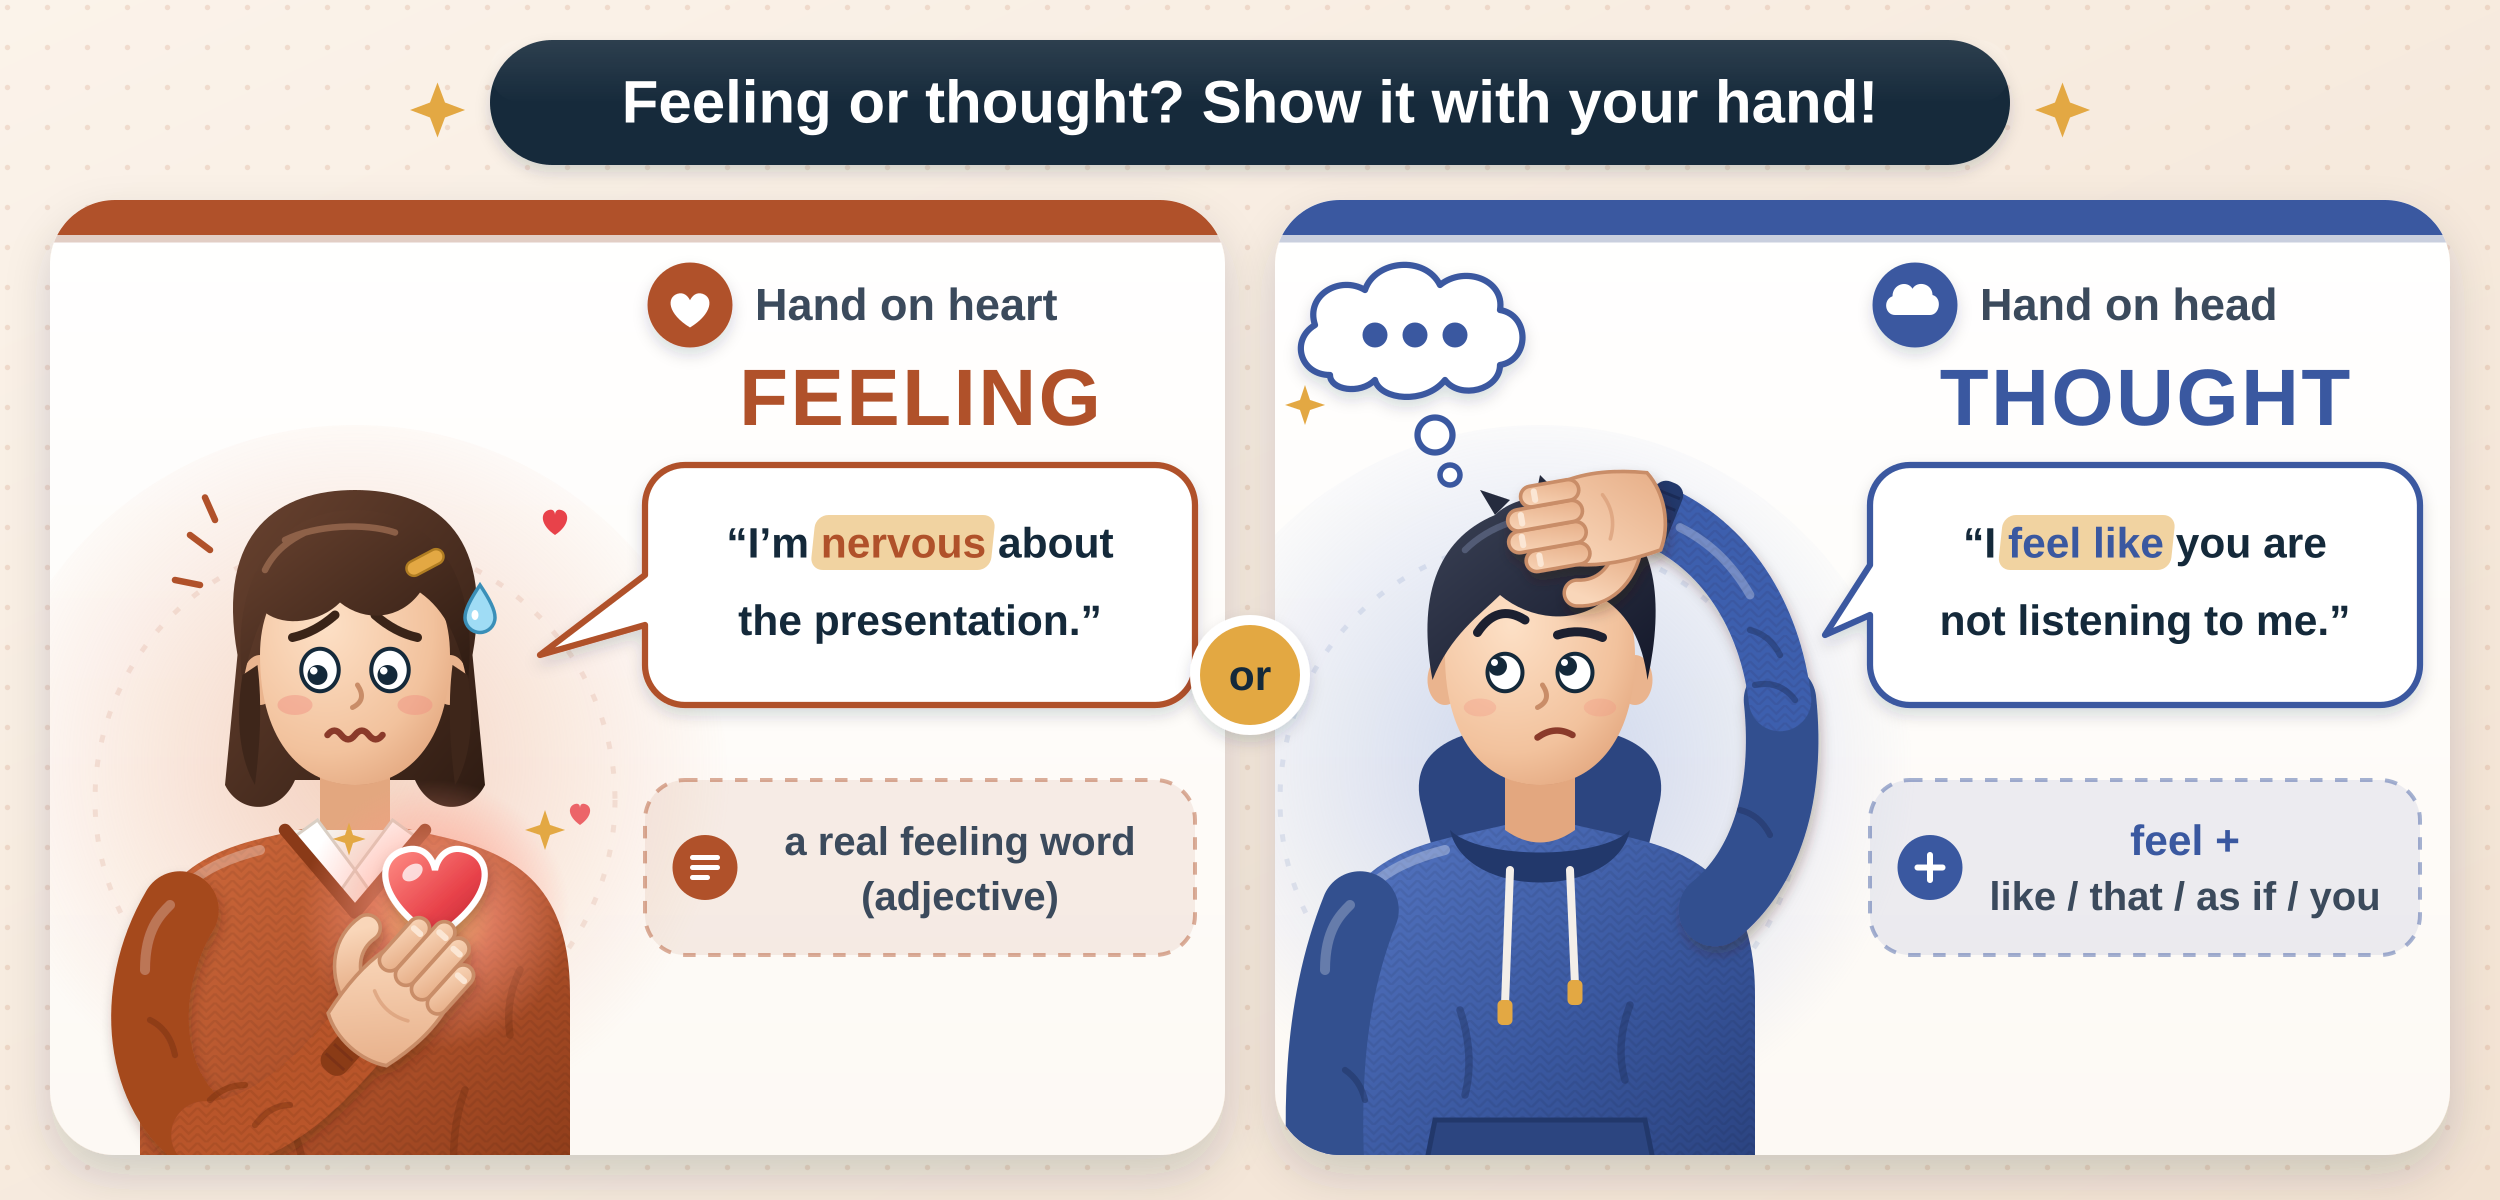
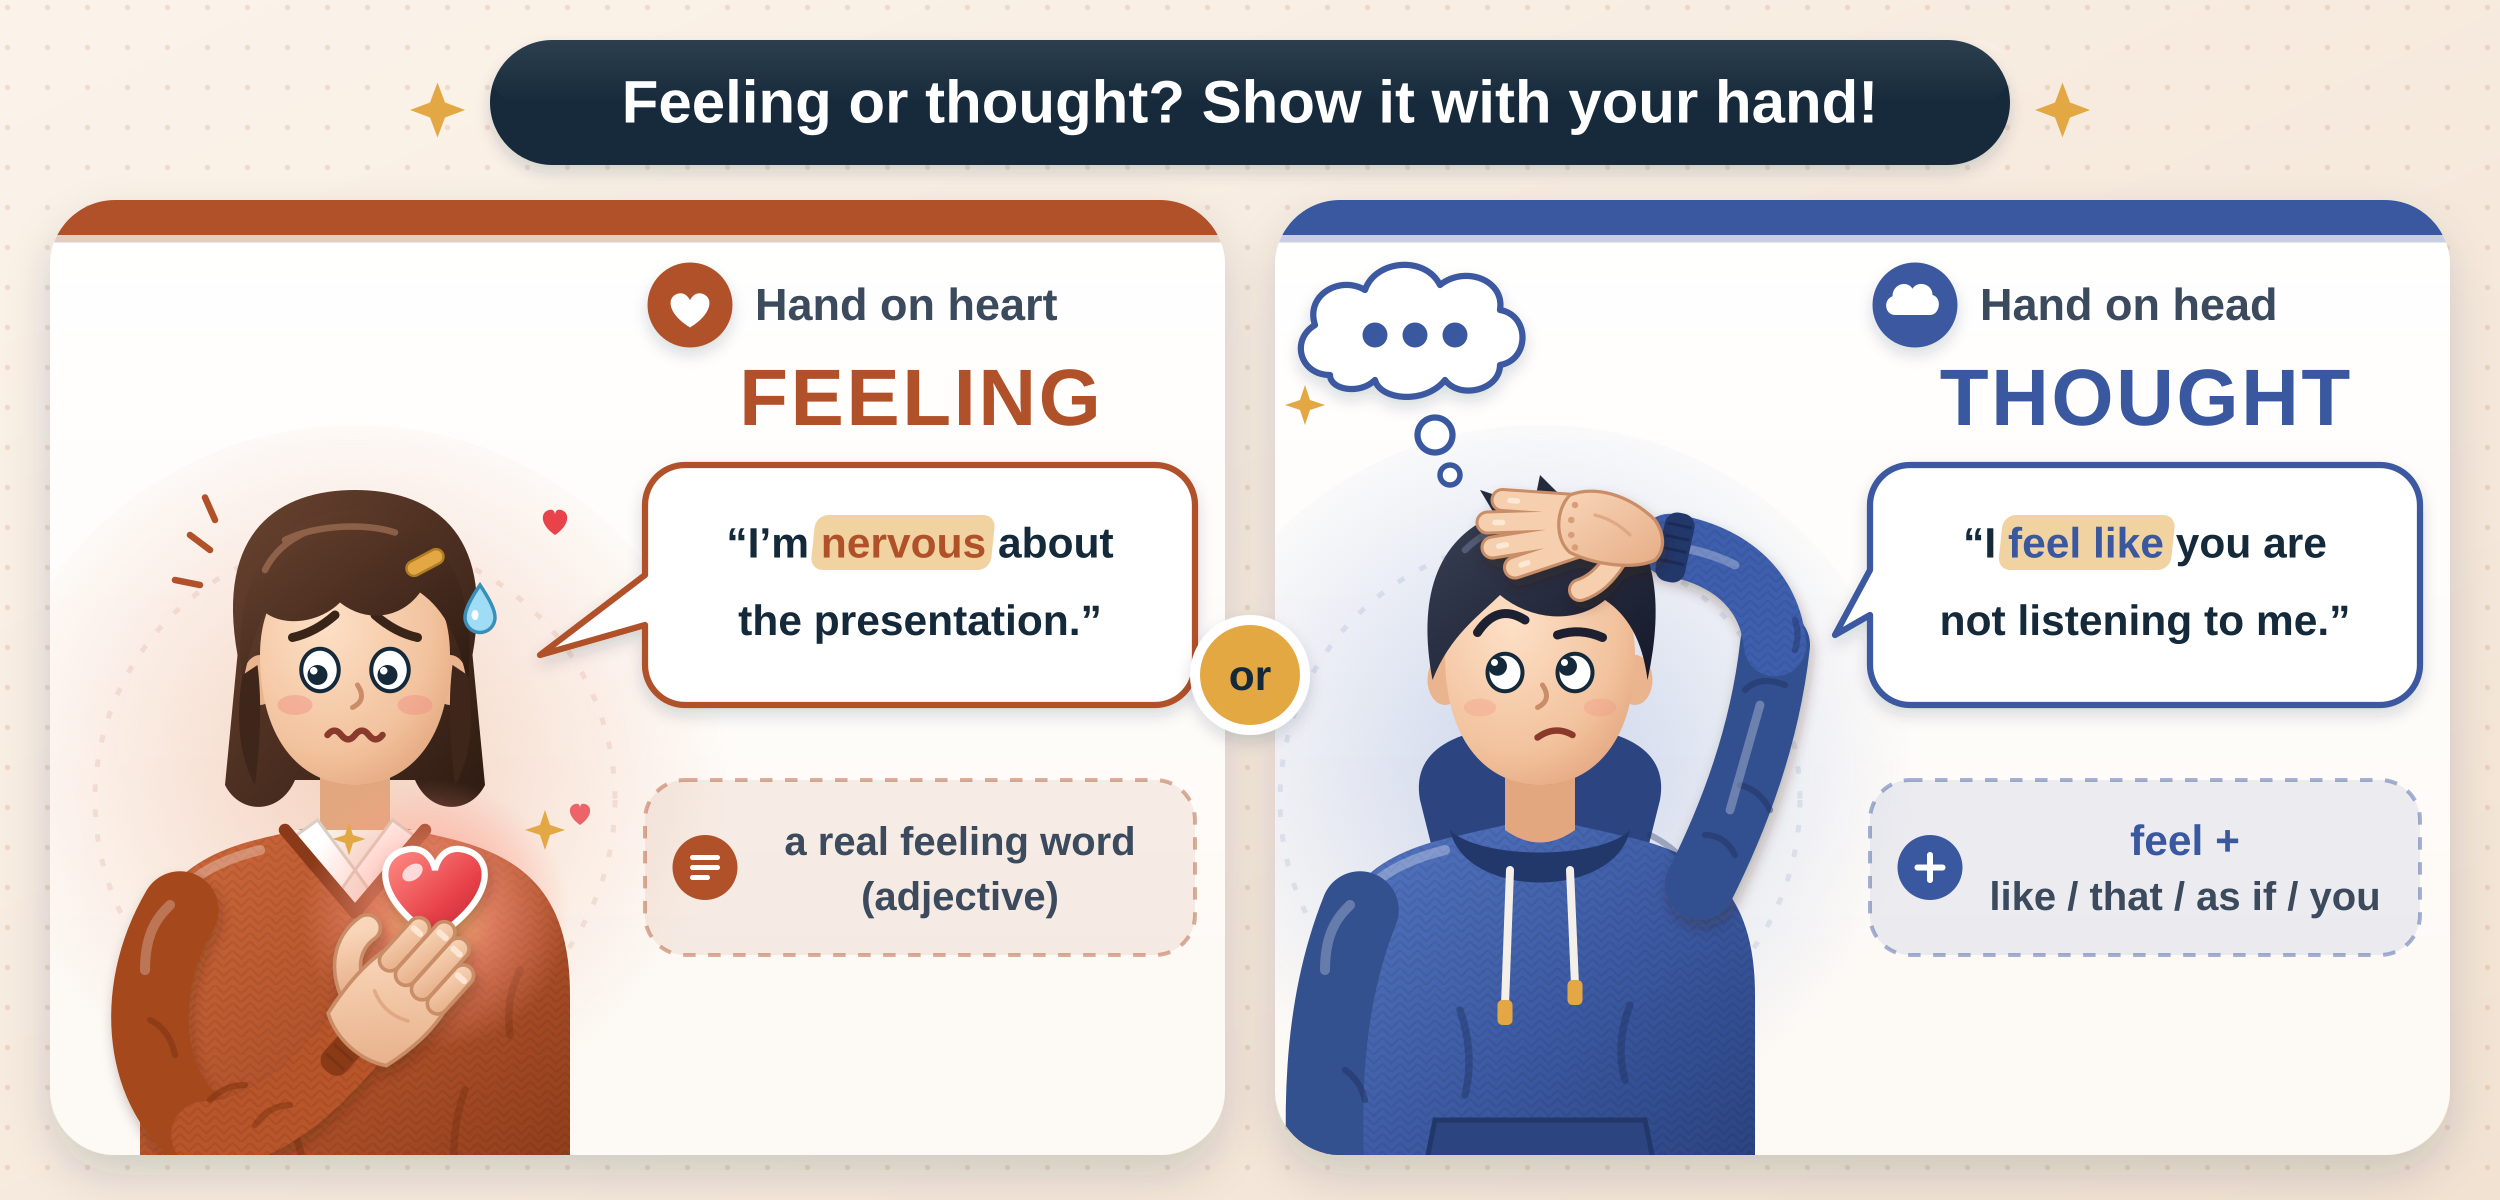
<svg xmlns="http://www.w3.org/2000/svg" viewBox="0 0 1000 480" fill="none" role="img" aria-label="Feeling or thought? Show it with your hand! Two illustrated students in two cards. Left card, Hand on heart = FEELING: a nervous girl with worried eyebrows, a wavy mouth and a sweat drop presses her hand flat on her chest, where a glowing heart shines. Her speech bubble says “I’m nervous about the presentation.” with the word nervous highlighted; the note says a real feeling word (adjective). Right card, Hand on head = THOUGHT: a thinking boy with one raised eyebrow looks up and rests his hand on the top of his head while thought bubbles rise above him. His speech bubble says “I feel like you are not listening to me.” with feel like highlighted; the note says feel + like / that / as if / you.">
  <style>
.w3d1hh-pu{animation:w3d1hh-pu 2.2s ease-in-out infinite;transform-box:fill-box;transform-origin:center}
.w3d1hh-gl{animation:w3d1hh-gl 2.2s ease-in-out infinite;transform-box:fill-box;transform-origin:center}
.w3d1hh-fl{animation:w3d1hh-fl 4.5s ease-in-out infinite;transform-box:fill-box;transform-origin:center}
.w3d1hh-up{animation:w3d1hh-up 3.6s ease-in-out infinite;transform-box:fill-box;transform-origin:center}
.w3d1hh-up2{animation-delay:-1.8s}
.w3d1hh-tw{animation:w3d1hh-tw 2.8s ease-in-out infinite;transform-box:fill-box;transform-origin:center}
.w3d1hh-t2{animation-delay:-.9s}.w3d1hh-t3{animation-delay:-1.8s}
.w3d1hh-bl{animation:w3d1hh-bl 5s infinite;transform-box:fill-box;transform-origin:center}
.w3d1hh-sw{animation:w3d1hh-sw 2.6s ease-in infinite;transform-box:fill-box;transform-origin:center}
.w3d1hh-dt{animation:w3d1hh-dt 1.5s ease-in-out infinite}
.w3d1hh-d2{animation-delay:.25s}.w3d1hh-d3{animation-delay:.5s}
@keyframes w3d1hh-pu{0%,100%{transform:scale(1)}50%{transform:scale(1.1)}}
@keyframes w3d1hh-gl{0%,100%{opacity:.75;transform:scale(.94)}50%{opacity:1;transform:scale(1.06)}}
@keyframes w3d1hh-fl{0%,100%{transform:translateY(0)}50%{transform:translateY(-5px)}}
@keyframes w3d1hh-up{0%{transform:translateY(4px);opacity:.25}50%{opacity:1}100%{transform:translateY(-6px);opacity:.25}}
@keyframes w3d1hh-tw{0%,100%{opacity:.35;transform:scale(.6)}50%{opacity:1;transform:scale(1)}}
@keyframes w3d1hh-bl{0%,93%,100%{transform:scaleY(1)}96%{transform:scaleY(.1)}}
@keyframes w3d1hh-sw{0%,20%{transform:translateY(0);opacity:1}100%{transform:translateY(8px);opacity:.2}}
@keyframes w3d1hh-dt{0%,100%{opacity:.35}50%{opacity:1}}
@media (prefers-reduced-motion: reduce){*{animation:none!important}}
</style>
  <defs>
    <linearGradient id="w3d1hh-bg" x1="0" y1="0" x2="1" y2="1">
      <stop offset="0" stop-color="#fbf3ea" />
      <stop offset="1" stop-color="#f2e2d2" />
    </linearGradient>
    <pattern id="w3d1hh-dots" width="16" height="16" patternUnits="userSpaceOnUse">
      <circle cx="3" cy="3" r="1.1" fill="#b0512a" fill-opacity=".14" />
    </pattern>
    <pattern id="w3d1hh-knit" width="7" height="7" patternUnits="userSpaceOnUse">
      <path d="M0 0l3.5 3.5L7 0M0 3.5L3.5 7 7 3.5" stroke="#000" stroke-opacity=".07" stroke-width="1" />
    </pattern>
    <pattern id="w3d1hh-ln" width="12" height="12" patternUnits="userSpaceOnUse" patternTransform="rotate(35)">
      <path d="M0 0v12" stroke="#fff" stroke-opacity=".5" stroke-width="2" />
    </pattern>
    <linearGradient id="w3d1hh-card" x1="0" y1="0" x2="0" y2="1">
      <stop offset="0" stop-color="#fff" />
      <stop offset="1" stop-color="#fdf9f4" />
    </linearGradient>
    <radialGradient id="w3d1hh-skin" cx=".35" cy=".3" r=".8">
      <stop offset="0" stop-color="#fde0c6" />
      <stop offset=".7" stop-color="#f2c29d" />
      <stop offset="1" stop-color="#e3a77f" />
    </radialGradient>
    <linearGradient id="w3d1hh-skn2" x1="0" y1="0" x2="1" y2="1">
      <stop offset="0" stop-color="#f9d6b9" />
      <stop offset="1" stop-color="#e6ad86" />
    </linearGradient>
    <linearGradient id="w3d1hh-clay" x1="0" y1="0" x2="1" y2="1">
      <stop offset="0" stop-color="#d06a3c" />
      <stop offset=".55" stop-color="#b0512a" />
      <stop offset="1" stop-color="#8a3a18" />
    </linearGradient>
    <linearGradient id="w3d1hh-blue" x1="0" y1="0" x2="1" y2="1">
      <stop offset="0" stop-color="#5677c4" />
      <stop offset=".55" stop-color="#3a58a0" />
      <stop offset="1" stop-color="#283f7a" />
    </linearGradient>
    <linearGradient id="w3d1hh-hairA" x1="0" y1="0" x2="1" y2="1">
      <stop offset="0" stop-color="#6a4330" />
      <stop offset="1" stop-color="#2e1b12" />
    </linearGradient>
    <linearGradient id="w3d1hh-hairB" x1="0" y1="0" x2="1" y2="1">
      <stop offset="0" stop-color="#3b4256" />
      <stop offset="1" stop-color="#14182a" />
    </linearGradient>
    <linearGradient id="w3d1hh-heart" x1="0" y1="0" x2="1" y2="1">
      <stop offset="0" stop-color="#ff8f86" />
      <stop offset=".6" stop-color="#e8424a" />
      <stop offset="1" stop-color="#b8232f" />
    </linearGradient>
    <radialGradient id="w3d1hh-glow">
      <stop offset="0" stop-color="#ffd27a" stop-opacity=".95" />
      <stop offset=".45" stop-color="#ff9a86" stop-opacity=".55" />
      <stop offset="1" stop-color="#ff9a86" stop-opacity="0" />
    </radialGradient>
    <radialGradient id="w3d1hh-blobA" cx=".5" cy=".45">
      <stop offset="0" stop-color="#e9a07c" stop-opacity=".45" />
      <stop offset="1" stop-color="#e9a07c" stop-opacity="0" />
    </radialGradient>
    <radialGradient id="w3d1hh-blobB" cx=".5" cy=".45">
      <stop offset="0" stop-color="#8fa6dc" stop-opacity=".45" />
      <stop offset="1" stop-color="#8fa6dc" stop-opacity="0" />
    </radialGradient>
    <linearGradient id="w3d1hh-shine" x1="0" y1="0" x2="0" y2="1">
      <stop offset="0" stop-color="#fff" stop-opacity=".55" />
      <stop offset="1" stop-color="#fff" stop-opacity="0" />
    </linearGradient>
    <filter id="w3d1hh-sh" x="-10%" y="-10%" width="120%" height="125%">
      <feDropShadow dx="0" dy="8" stdDeviation="9" flood-color="#14293a" flood-opacity=".16" />
    </filter>
    <filter id="w3d1hh-sh2" x="-20%" y="-20%" width="140%" height="160%">
      <feDropShadow dx="0" dy="3" stdDeviation="3" flood-color="#14293a" flood-opacity=".16" />
    </filter>
    <filter id="w3d1hh-sh3" x="-30%" y="-30%" width="160%" height="160%">
      <feDropShadow dx="1" dy="3" stdDeviation="2.5" flood-color="#3a1a0c" flood-opacity=".28" />
    </filter>
    <clipPath id="w3d1hh-cA">
      <rect x="20" y="80" width="470" height="382" rx="26" />
    </clipPath>
    <clipPath id="w3d1hh-cB">
      <rect x="510" y="80" width="470" height="382" rx="26" />
    </clipPath>
    <g id="w3d1hh-hand">
      <path d="M-12 -8C-22 -12-27 -20-25 -29" stroke="#c98d68" stroke-width="10.5" stroke-linecap="round" />
      <path d="M-12 -8C-22 -12-27 -20-25 -29" stroke="url(#w3d1hh-skn2)" stroke-width="8" stroke-linecap="round" />
      <path d="M-15 3C-17 -9-17 -19-15 -27H15C17 -18 16 -8 13 3C5 8-7 8-15 3Z" fill="url(#w3d1hh-skn2)" stroke="#c98d68" stroke-width="1.3" />
      <rect x="-15" y="-45" width="7.6" height="23" rx="3.8" fill="url(#w3d1hh-skn2)" stroke="#c98d68" stroke-width="1.3" />
      <rect x="-7.3" y="-50" width="7.6" height="28" rx="3.8" fill="url(#w3d1hh-skn2)" stroke="#c98d68" stroke-width="1.3" />
      <rect x=".4" y="-49" width="7.6" height="27" rx="3.8" fill="url(#w3d1hh-skn2)" stroke="#c98d68" stroke-width="1.3" />
      <rect x="8.1" y="-43" width="7.4" height="21" rx="3.7" fill="url(#w3d1hh-skn2)" stroke="#c98d68" stroke-width="1.3" />
      <path d="M-12.5 -40h3M-4.8 -45h3M2.9 -44h3M10.4 -38h3" stroke="#fbe6d4" stroke-width="2.2" stroke-linecap="round" />
      <path d="M-8 -14q8 4 16 0" stroke="#d99d77" stroke-width="1.3" stroke-linecap="round" opacity=".7" />
    </g>
  </defs>
  <rect width="1000" height="480" fill="url(#w3d1hh-bg)" />
  <rect width="1000" height="480" fill="url(#w3d1hh-dots)" />
  <g filter="url(#w3d1hh-sh2)">
    <rect x="196" y="16" width="608" height="50" rx="25" fill="#14293a" />
  </g>
  <rect x="196" y="16" width="608" height="25" rx="12.5" fill="url(#w3d1hh-shine)" opacity=".18" />
  <text x="500" y="49" font-family="Manrope, Arial, sans-serif" font-size="24" font-weight="800" fill="#fff" text-anchor="middle">Feeling or thought? Show it with your hand!</text>
  <g class="w3d1hh-tw">
    <path d="M172 41l3 -8 3 8 8 3 -8 3 -3 8 -3 -8 -8 -3z" fill="#e3a843" />
  </g>
  <g class="w3d1hh-tw w3d1hh-t2">
    <path d="M822 41l3 -8 3 8 8 3 -8 3 -3 8 -3 -8 -8 -3z" fill="#e3a843" />
  </g>
  <g filter="url(#w3d1hh-sh)">
    <rect x="20" y="80" width="470" height="382" rx="26" fill="url(#w3d1hh-card)" />
  </g>
  <g clip-path="url(#w3d1hh-cA)">
    <rect x="20" y="80" width="470" height="14" fill="#b0512a" />
    <rect x="20" y="94" width="470" height="3" fill="#8a3a18" opacity=".25" />
    <circle cx="142" cy="320" r="150" fill="url(#w3d1hh-blobA)" />
    <circle cx="142" cy="320" r="104" stroke="#b0512a" stroke-opacity=".12" stroke-width="2" stroke-dasharray="3 7" />
    <g transform="translate(142 268)">
      <path d="M-47 -6C-56 -56-30 -72 0 -72C30 -72 56 -56 47 -6L52 46C46 58 30 58 24 44H-24C-30 58-46 58-52 46Z" fill="url(#w3d1hh-hairA)" />
      <path d="M-86 220V130C-86 88-66 74-36 67L-14 62H14L36 67C66 74 86 88 86 130V220Z" fill="url(#w3d1hh-clay)" />
      <path d="M-86 220V130C-86 88-66 74-36 67L-14 62H14L36 67C66 74 86 88 86 130V220Z" fill="url(#w3d1hh-knit)" />
      <path d="M-80 112C-78 90-62 78-38 72" stroke="#fff" stroke-opacity=".3" stroke-width="4" stroke-linecap="round" />
      <path d="M44 168q-8 22-2 50M-24 186q5 12 3 30M66 120q-6 12-4 26" stroke="#6e2c10" stroke-opacity=".35" stroke-width="3" stroke-linecap="round" />
      <path d="M-14 28V64Q0 74 14 64V28Z" fill="#e3a77f" />
      <ellipse cx="0" cy="40" rx="15" ry="6" fill="#cf916b" />
      <path d="M-26 64L0 94L26 64Z" fill="#f6f1ea" />
      <path d="M-15 60L0 80L-7 90L-26 68Z" fill="#fff" stroke="#d9cfc4" stroke-width="1.2" />
      <path d="M15 60L0 80L7 90L26 68Z" fill="#fff" stroke="#d9cfc4" stroke-width="1.2" />
      <path d="M-28 64L0 97L28 64" stroke="#8a3a18" stroke-width="5" stroke-linejoin="round" stroke-linecap="round" />
      <circle class="w3d1hh-gl" cx="32" cy="98" r="54" fill="url(#w3d1hh-glow)" />
      <g class="w3d1hh-tw">
        <path d="M74 62l2 -6 2 6 6 2 -6 2 -2 6 -2 -6 -6 -2z" fill="#e3a843" />
      </g>
      <g class="w3d1hh-tw w3d1hh-t3">
        <path d="M-4 66l1.6 -5 1.6 5 5 1.6 -5 1.6 -1.6 5 -1.6 -5 -5 -1.6z" fill="#e3a843" />
      </g>
      <g class="w3d1hh-pu">
        <g transform="translate(32 92)" filter="url(#w3d1hh-sh3)">
          <path d="M0 15C-24 0-24 -17-12 -20C-5 -22-1 -17 0 -12C1 -17 5 -22 12 -20C24 -17 24 0 0 15Z" fill="url(#w3d1hh-heart)" stroke="#fff" stroke-width="2.5" />
          <ellipse cx="-9" cy="-11" rx="4.5" ry="3" transform="rotate(-35 -9 -11)" fill="#fff" opacity=".75" />
        </g>
      </g>
      <g filter="url(#w3d1hh-sh3)">
        <path d="M-70 96C-90 130-84 170-60 186" stroke="#a5481f" stroke-width="31" stroke-linecap="round" />
        <path d="M-60 186C-36 186-16 166-2 150" stroke="#b9552a" stroke-width="27" stroke-linecap="round" />
        <path d="M-60 186C-36 186-16 166-2 150" stroke="url(#w3d1hh-knit)" stroke-width="27" stroke-linecap="round" />
        <path d="M-82 140q8 4 10 14M-58 172q6 -6 14 -6M-40 182q6 -8 14 -8" stroke="#6e2c10" stroke-opacity=".4" stroke-width="2.5" stroke-linecap="round" />
        <path d="M-84 120C-84 104-78 98-74 94" stroke="#fff" stroke-opacity=".25" stroke-width="4" stroke-linecap="round" />
        <g transform="translate(-2 150) rotate(-48)">
          <rect x="-14" y="-6" width="28" height="12" rx="5" fill="#8a3a18" />
          <path d="M-9 -5v10M-4 -5v10M1 -5v10M6 -5v10" stroke="#6e2c10" stroke-opacity=".5" stroke-width="1.2" />
        </g>
        <use href="#w3d1hh-hand" transform="translate(4 146) rotate(42) scale(1.12)" />
      </g>
      <ellipse cx="-38" cy="4" rx="7" ry="10" fill="#eab48e" />
      <ellipse cx="38" cy="4" rx="7" ry="10" fill="#eab48e" />
      <path d="M-38 -6C-38 30-20 46 0 46C20 46 38 30 38 -6C38 -34 20 -46 0 -46C-20 -46-38 -34-38 -6Z" fill="url(#w3d1hh-skin)" />
      <ellipse cx="-24" cy="14" rx="7" ry="4" fill="#f08f80" opacity=".45" />
      <ellipse cx="24" cy="14" rx="7" ry="4" fill="#f08f80" opacity=".45" />
      <g class="w3d1hh-bl">
        <ellipse cx="-14" cy="0" rx="7.5" ry="8.5" fill="#fff" stroke="#14293a" stroke-width="1.6" />
        <ellipse cx="14" cy="0" rx="7.5" ry="8.5" fill="#fff" stroke="#14293a" stroke-width="1.6" />
        <circle cx="-15" cy="2" r="4" fill="#14293a" />
        <circle cx="13" cy="2" r="4" fill="#14293a" />
        <circle cx="-16.5" cy=".3" r="1.5" fill="#fff" />
        <circle cx="11.5" cy=".3" r="1.5" fill="#fff" />
      </g>
      <path d="M-25 -13Q-16 -15-8 -22M25 -13Q16 -15 8 -22" stroke="#3a2418" stroke-width="3.6" stroke-linecap="round" />
      <path d="M1 6q4 6-2 9" stroke="#c98d68" stroke-width="2" stroke-linecap="round" />
      <path d="M-11 26q2.75 -3.5 5.5 0t5.5 0 5.5 0 5.5 0" stroke="#8a3a2a" stroke-width="2.6" stroke-linecap="round" stroke-linejoin="round" />
      <path d="M-45 6C-51 -44-26 -64 0 -64C26 -64 51 -44 45 6C42 -12 36 -24 26 -31C18 -20 4 -19-6 -27C-14 -19-28 -17-36 -23C-40 -15-43 -5-45 6Z" fill="url(#w3d1hh-hairA)" />
      <path d="M-45 2C-48 20-46 36-40 46C-38 30-37 14-39 -2ZM45 2C48 20 46 36 40 46C38 30 37 14 39 -2Z" fill="#3e261a" />
      <path d="M-28 -52C-16 -58 4 -59 16 -55M-36 -40C-32 -48-26 -52-20 -55" stroke="#9a6a50" stroke-width="2.6" stroke-linecap="round" opacity=".8" />
      <rect x="20" y="-46" width="16" height="6" rx="3" transform="rotate(-28 28 -43)" fill="#e3a843" stroke="#b07d22" stroke-width="1" />
      <g class="w3d1hh-sw">
        <path d="M50 -34C54 -28 56 -24 56 -21A6 6 0 0 1 44 -21C44 -24 46 -28 50 -34Z" fill="#9fdcf5" stroke="#3a8fb8" stroke-width="1.4" />
        <ellipse cx="48" cy="-22" rx="1.4" ry="2" fill="#fff" />
      </g>
      <path d="M-58 -48l-8 -6M-62 -34l-10 -2M-56 -60l-4 -9" stroke="#b0512a" stroke-width="2.6" stroke-linecap="round" />
    </g>
    <g class="w3d1hh-up">
      <path d="M222 214c-6 -4-6 -9-2.5 -10 2 -.6 2.5 1 2.5 2 0 -1 .5 -2.6 2.5 -2 3.5 1 3.5 6-2.5 10z" fill="#e8424a" />
    </g>
    <g class="w3d1hh-up w3d1hh-up2">
      <path d="M232 330c-5 -3.5-5 -7.5-2 -8.4 1.7 -.5 2 .8 2 1.6 0 -.8.3 -2.1 2 -1.6 3 .9 3 4.9-2 8.4z" fill="#e8424a" opacity=".8" />
    </g>
  </g>
  <g filter="url(#w3d1hh-sh2)">
    <circle cx="276" cy="122" r="17" fill="#b0512a" />
  </g>
  <path d="M276 131c-9 -5.5-9.5 -12-5 -13.5 2.6 -.8 4.2 1 5 2.6.8 -1.6 2.4 -3.4 5 -2.6 4.5 1.5 4 8-5 13.5z" fill="#fff" />
  <text x="302" y="128" font-family="Manrope, Arial, sans-serif" font-size="18" font-weight="800" fill="#3b4a5c">Hand on heart</text>
  <text x="368" y="170" font-family="Manrope, Arial, sans-serif" font-size="32" font-weight="800" fill="#b0512a" text-anchor="middle" letter-spacing="1">FEELING</text>
  <g filter="url(#w3d1hh-sh2)">
    <path d="M274 186H462A16 16 0 0 1 478 202V266A16 16 0 0 1 462 282H274A16 16 0 0 1 258 266V250L216 262L258 230V202A16 16 0 0 1 274 186Z" fill="#fff" stroke="#b0512a" stroke-width="2.5" stroke-linejoin="round" />
  </g>
  <rect x="348" y="206" width="72" height="22" rx="5" fill="#e3a843" opacity=".5" transform="skewX(-6)" data-m="hlA" />
  <text x="368" y="223" font-family="Manrope, Arial, sans-serif" font-size="17" font-weight="800" fill="#14293a" text-anchor="middle">“I’m <tspan fill="#b0512a" font-weight="900" data-m="nerv">nervous</tspan> about</text>
  <text x="368" y="254" font-family="Manrope, Arial, sans-serif" font-size="17" font-weight="800" fill="#14293a" text-anchor="middle">the presentation.”</text>
  <rect x="258" y="312" width="220" height="70" rx="16" fill="#b0512a" fill-opacity=".09" stroke="#b0512a" stroke-opacity=".45" stroke-width="1.6" stroke-dasharray="5 5" />
  <g transform="translate(282 347)">
    <circle r="13" fill="#b0512a" />
    <path d="M-5 -4h10M-5 0h10M-5 4h6" stroke="#fff" stroke-width="2" stroke-linecap="round" />
  </g>
  <text x="384" y="342" font-family="Manrope, Arial, sans-serif" font-size="16" font-weight="700" fill="#3b4a5c" text-anchor="middle">a real feeling word</text>
  <text x="384" y="364" font-family="Manrope, Arial, sans-serif" font-size="16" font-weight="700" fill="#3b4a5c" text-anchor="middle">(adjective)</text>
  <g filter="url(#w3d1hh-sh)">
    <rect x="510" y="80" width="470" height="382" rx="26" fill="url(#w3d1hh-card)" />
  </g>
  <g clip-path="url(#w3d1hh-cB)">
    <rect x="510" y="80" width="470" height="14" fill="#3a58a0" />
    <rect x="510" y="94" width="470" height="3" fill="#283f7a" opacity=".25" />
    <circle cx="616" cy="320" r="150" fill="url(#w3d1hh-blobB)" />
    <circle cx="616" cy="320" r="104" stroke="#3a58a0" stroke-opacity=".12" stroke-width="2" stroke-dasharray="3 7" />
    <g class="w3d1hh-fl">
      <g transform="translate(4 24)">
        <g filter="url(#w3d1hh-sh2)">
          <path d="M528 126C516 126 512 112 522 106C518 94 532 86 542 92C546 80 566 78 572 90C582 82 598 88 596 100C608 102 608 120 596 122C596 132 580 136 574 128C566 138 548 136 546 128C540 134 528 132 528 126Z" fill="#fff" stroke="#3a58a0" stroke-width="2.5" stroke-linejoin="round" />
        </g>
        <circle class="w3d1hh-dt" cx="546" cy="110" r="5" fill="#3a58a0" />
        <circle class="w3d1hh-dt w3d1hh-d2" cx="562" cy="110" r="5" fill="#3a58a0" />
        <circle class="w3d1hh-dt w3d1hh-d3" cx="578" cy="110" r="5" fill="#3a58a0" />
      </g>
    </g>
    <g class="w3d1hh-tw">
      <circle cx="574" cy="174" r="7" fill="#fff" stroke="#3a58a0" stroke-width="2.5" />
    </g>
    <g class="w3d1hh-tw w3d1hh-t2">
      <circle cx="580" cy="190" r="4" fill="#fff" stroke="#3a58a0" stroke-width="2.2" />
    </g>
    <g class="w3d1hh-tw w3d1hh-t3">
      <path d="M520 160l2 -6 2 6 6 2 -6 2 -2 6 -2 -6 -6 -2z" fill="#e3a843" />
    </g>
    <g transform="translate(616 268)">
      <path d="M-48 52C-52 30-30 22 0 22C30 22 52 30 48 52L42 76H-42Z" fill="#2c4580" />
      <path d="M-86 220V130C-86 88-66 74-36 67L-14 62H14L36 67C66 74 86 88 86 130V220Z" fill="url(#w3d1hh-blue)" />
      <path d="M-86 220V130C-86 88-66 74-36 67L-14 62H14L36 67C66 74 86 88 86 130V220Z" fill="url(#w3d1hh-knit)" />
      <path d="M-80 112C-78 90-62 78-38 72" stroke="#fff" stroke-opacity=".3" stroke-width="4" stroke-linecap="round" />
      <path d="M-50 220L-42 180H42L50 220Z" fill="#2c4580" stroke="#22386b" stroke-width="2" />
      <path d="M-30 170q4 -16-2 -34M34 164q-4 -14 2 -30" stroke="#1d2f5c" stroke-opacity=".4" stroke-width="3" stroke-linecap="round" />
      <path d="M-14 28V64Q0 74 14 64V28Z" fill="#e3a77f" />
      <ellipse cx="0" cy="40" rx="15" ry="6" fill="#cf916b" />
      <path d="M-36 64C-30 92 30 92 36 64C24 76-24 76-36 64Z" fill="#22386b" />
      <path d="M-12 80L-14 134M12 80L14 126" stroke="#f4efe9" stroke-width="3.2" stroke-linecap="round" />
      <rect x="-17" y="132" width="6" height="10" rx="2" fill="#e3a843" />
      <rect x="11" y="124" width="6" height="10" rx="2" fill="#e3a843" />
      <path d="M-72 96C-88 136-88 180-84 226" stroke="#33508f" stroke-width="31" stroke-linecap="round" />
      <path d="M-86 120C-86 104-80 98-76 94" stroke="#fff" stroke-opacity=".25" stroke-width="4" stroke-linecap="round" />
      <path d="M-78 160q6 4 8 12M-80 196q6 2 8 10" stroke="#1d2f5c" stroke-opacity=".45" stroke-width="2.5" stroke-linecap="round" />
+       <path d="M44 66C56 72 62 80 64 92" stroke="#1d2f5c" stroke-opacity=".35" stroke-width="2.5" stroke-linecap="round" />
      <g filter="url(#w3d1hh-sh3)">
-         <path d="M70 96C90 80 100 50 96 12" stroke="#33508f" stroke-width="29" stroke-linecap="round" />
-         <path d="M96 12C92 -22 74 -50 46 -62" stroke="#3e5fae" stroke-width="25" stroke-linecap="round" />
-         <path d="M96 12C92 -22 74 -50 46 -62" stroke="url(#w3d1hh-knit)" stroke-width="25" stroke-linecap="round" />
-         <path d="M86 6q10 -2 16 6M84 -16q8 2 12 10M80 56q8 2 12 10" stroke="#1d2f5c" stroke-opacity=".45" stroke-width="2.5" stroke-linecap="round" />
-         <path d="M84 -30C76 -44 66 -52 56 -57" stroke="#fff" stroke-opacity=".28" stroke-width="3.5" stroke-linecap="round" />
+         <path d="M64 86C78 58 90 26 94 -10" stroke="#33508f" stroke-width="28" stroke-linecap="round" />
+         <path d="M94 -10C92 -32 76 -46 52 -50" stroke="#3e5fae" stroke-width="25" stroke-linecap="round" />
+         <path d="M94 -10C92 -32 76 -46 52 -50" stroke="url(#w3d1hh-knit)" stroke-width="25" stroke-linecap="round" />
+         <path d="M82 8q6 -6 16 -2M80 46q8 2 12 10M66 66q8 0 12 8" stroke="#1d2f5c" stroke-opacity=".45" stroke-width="2.5" stroke-linecap="round" />
+         <path d="M102 -20q2 6 0 12" stroke="#1d2f5c" stroke-opacity=".4" stroke-width="2.5" stroke-linecap="round" />
+         <path d="M78 -42C70 -46 62 -48 56 -49M76 56C80 42 84 28 88 14" stroke="#fff" stroke-opacity=".28" stroke-width="3.5" stroke-linecap="round" />
      </g>
      <ellipse cx="-38" cy="4" rx="7" ry="10" fill="#eab48e" />
      <ellipse cx="38" cy="4" rx="7" ry="10" fill="#eab48e" />
      <path d="M-38 -6C-38 30-20 46 0 46C20 46 38 30 38 -6C38 -34 20 -46 0 -46C-20 -46-38 -34-38 -6Z" fill="url(#w3d1hh-skin)" />
      <ellipse cx="-24" cy="15" rx="6.5" ry="3.6" fill="#f08f80" opacity=".3" />
      <ellipse cx="24" cy="15" rx="6.5" ry="3.6" fill="#f08f80" opacity=".3" />
      <g class="w3d1hh-bl">
        <ellipse cx="-14" cy="1" rx="7" ry="7.5" fill="#fff" stroke="#14293a" stroke-width="1.6" />
        <ellipse cx="14" cy="1" rx="7" ry="7.5" fill="#fff" stroke="#14293a" stroke-width="1.6" />
        <circle cx="-17" cy="-1.5" r="3.8" fill="#14293a" />
        <circle cx="11" cy="-1.5" r="3.8" fill="#14293a" />
        <circle cx="-18.2" cy="-3" r="1.4" fill="#fff" />
        <circle cx="9.8" cy="-3" r="1.4" fill="#fff" />
      </g>
      <path d="M-25 -15Q-17 -27-6 -20" stroke="#1c2030" stroke-width="3.6" stroke-linecap="round" />
      <path d="M7 -14Q16 -17 25 -13" stroke="#1c2030" stroke-width="3.6" stroke-linecap="round" />
      <path d="M1 6q4 6-2 9" stroke="#c98d68" stroke-width="2" stroke-linecap="round" />
      <path d="M-1 27q7 -5 14 -1" stroke="#8a3a2a" stroke-width="2.6" stroke-linecap="round" />
      <path d="M-43 4C-49 -28-42 -52-18 -62C-8 -72 16 -72 28 -62C46 -54 50 -28 43 4C41 -12 35 -22 26 -28C14 -18-4 -20-16 -30C-24 -22-36 -14-43 4Z" fill="url(#w3d1hh-hairB)" />
      <path d="M-18 -62l-6 -10 12 4M-2 -68l2 -10 8 8" fill="#252b3e" />
      <path d="M-30 -48C-20 -58-6 -62 8 -62" stroke="#5a6480" stroke-width="2.6" stroke-linecap="round" opacity=".8" />
-       <g transform="translate(48 -62) rotate(22)">
+       <g transform="translate(54 -49) rotate(12)">
        <rect x="-6" y="-14" width="12" height="28" rx="5" fill="#22386b" />
        <path d="M-5 -9h10M-5 -4h10M-5 1h10M-5 6h10" stroke="#14244a" stroke-opacity=".6" stroke-width="1.2" />
      </g>
      <g filter="url(#w3d1hh-sh3)">
-         <use href="#w3d1hh-hand" transform="translate(42 -64) rotate(-100) scale(1.12)" />
+         <g transform="translate(0 8)">
+           <g stroke-linecap="round">
+             <path d="M14 -74L-15 -76M12 -68L-21 -67M12 -62L-19 -57M14 -57L-10 -49" stroke="#c98d68" stroke-width="9.6" />
+             <path d="M14 -74L-15 -76M12 -68L-21 -67M12 -62L-19 -57M14 -57L-10 -49" stroke="#f6cfae" stroke-width="7.2" />
+             <path d="M30 -52C26 -46 22 -42 16 -40" stroke="#c98d68" stroke-width="9.6" />
+             <path d="M30 -52C26 -46 22 -42 16 -40" stroke="#f6cfae" stroke-width="7.2" />
+           </g>
+           <path d="M46 -52C38 -48 22 -50 12 -55C6 -60 6 -72 12 -78C22 -82 36 -78 46 -68C50 -62 50 -56 46 -52Z" fill="url(#w3d1hh-skn2)" stroke="#c98d68" stroke-width="1.3" />
+           <path d="M-12 -75.8l3 .2M-18 -67h3M-16.5 -57.5l3 -.6M-7.5 -50l2.6 -.9" stroke="#fde8d6" stroke-width="2.2" stroke-linecap="round" />
+           <circle cx="14" cy="-74" r="1.3" fill="#d99d77" />
+           <circle cx="12.5" cy="-68" r="1.3" fill="#d99d77" />
+           <circle cx="12.5" cy="-62" r="1.3" fill="#d99d77" />
+           <circle cx="14" cy="-57" r="1.3" fill="#d99d77" />
+           <path d="M22 -70q8 2 14 8" stroke="#d99d77" stroke-width="1.3" stroke-linecap="round" opacity=".7" />
+         </g>
      </g>
    </g>
  </g>
  <g filter="url(#w3d1hh-sh2)">
    <circle cx="766" cy="122" r="17" fill="#3a58a0" />
  </g>
  <path d="M758 126c-4 0-5 -6-1 -7.5 0 -5 6 -6.5 8 -3 2 -3.5 8 -2 8 2.5 4 1 3 8-1 8z" fill="#fff" />
  <text x="792" y="128" font-family="Manrope, Arial, sans-serif" font-size="18" font-weight="800" fill="#3b4a5c">Hand on head</text>
  <text x="858" y="170" font-family="Manrope, Arial, sans-serif" font-size="32" font-weight="800" fill="#3a58a0" text-anchor="middle" letter-spacing="1">THOUGHT</text>
  <g filter="url(#w3d1hh-sh2)">
-     <path d="M764 186H952A16 16 0 0 1 968 202V266A16 16 0 0 1 952 282H764A16 16 0 0 1 748 266V246L730 254L748 226V202A16 16 0 0 1 764 186Z" fill="#fff" stroke="#3a58a0" stroke-width="2.5" stroke-linejoin="round" />
+     <path d="M764 186H952A16 16 0 0 1 968 202V266A16 16 0 0 1 952 282H764A16 16 0 0 1 748 266V246L734 254L748 228V202A16 16 0 0 1 764 186Z" fill="#fff" stroke="#3a58a0" stroke-width="2.5" stroke-linejoin="round" />
  </g>
  <rect x="823" y="206" width="69" height="22" rx="5" fill="#e3a843" opacity=".5" transform="skewX(-6)" data-m="hlB" />
  <text x="858" y="223" font-family="Manrope, Arial, sans-serif" font-size="17" font-weight="800" fill="#14293a" text-anchor="middle">“I <tspan fill="#3a58a0" font-weight="900" data-m="feel">feel like</tspan> you are</text>
  <text x="858" y="254" font-family="Manrope, Arial, sans-serif" font-size="17" font-weight="800" fill="#14293a" text-anchor="middle">not listening to me.”</text>
  <rect x="748" y="312" width="220" height="70" rx="16" fill="#3a58a0" fill-opacity=".09" stroke="#3a58a0" stroke-opacity=".45" stroke-width="1.6" stroke-dasharray="5 5" />
  <g transform="translate(772 347)">
    <circle r="13" fill="#3a58a0" />
    <path d="M-5 0h10M0 -5v10" stroke="#fff" stroke-width="2.4" stroke-linecap="round" />
  </g>
  <text x="874" y="342" font-family="Manrope, Arial, sans-serif" font-size="17" font-weight="800" fill="#3a58a0" text-anchor="middle">feel +</text>
  <text x="874" y="364" font-family="Manrope, Arial, sans-serif" font-size="16" font-weight="700" fill="#3b4a5c" text-anchor="middle">like / that / as if / you</text>
  <g filter="url(#w3d1hh-sh2)">
    <circle cx="500" cy="270" r="22" fill="#e3a843" stroke="#fff" stroke-width="4" />
  </g>
  <text x="500" y="276" font-family="Manrope, Arial, sans-serif" font-size="17" font-weight="800" fill="#14293a" text-anchor="middle">or</text>
</svg>
